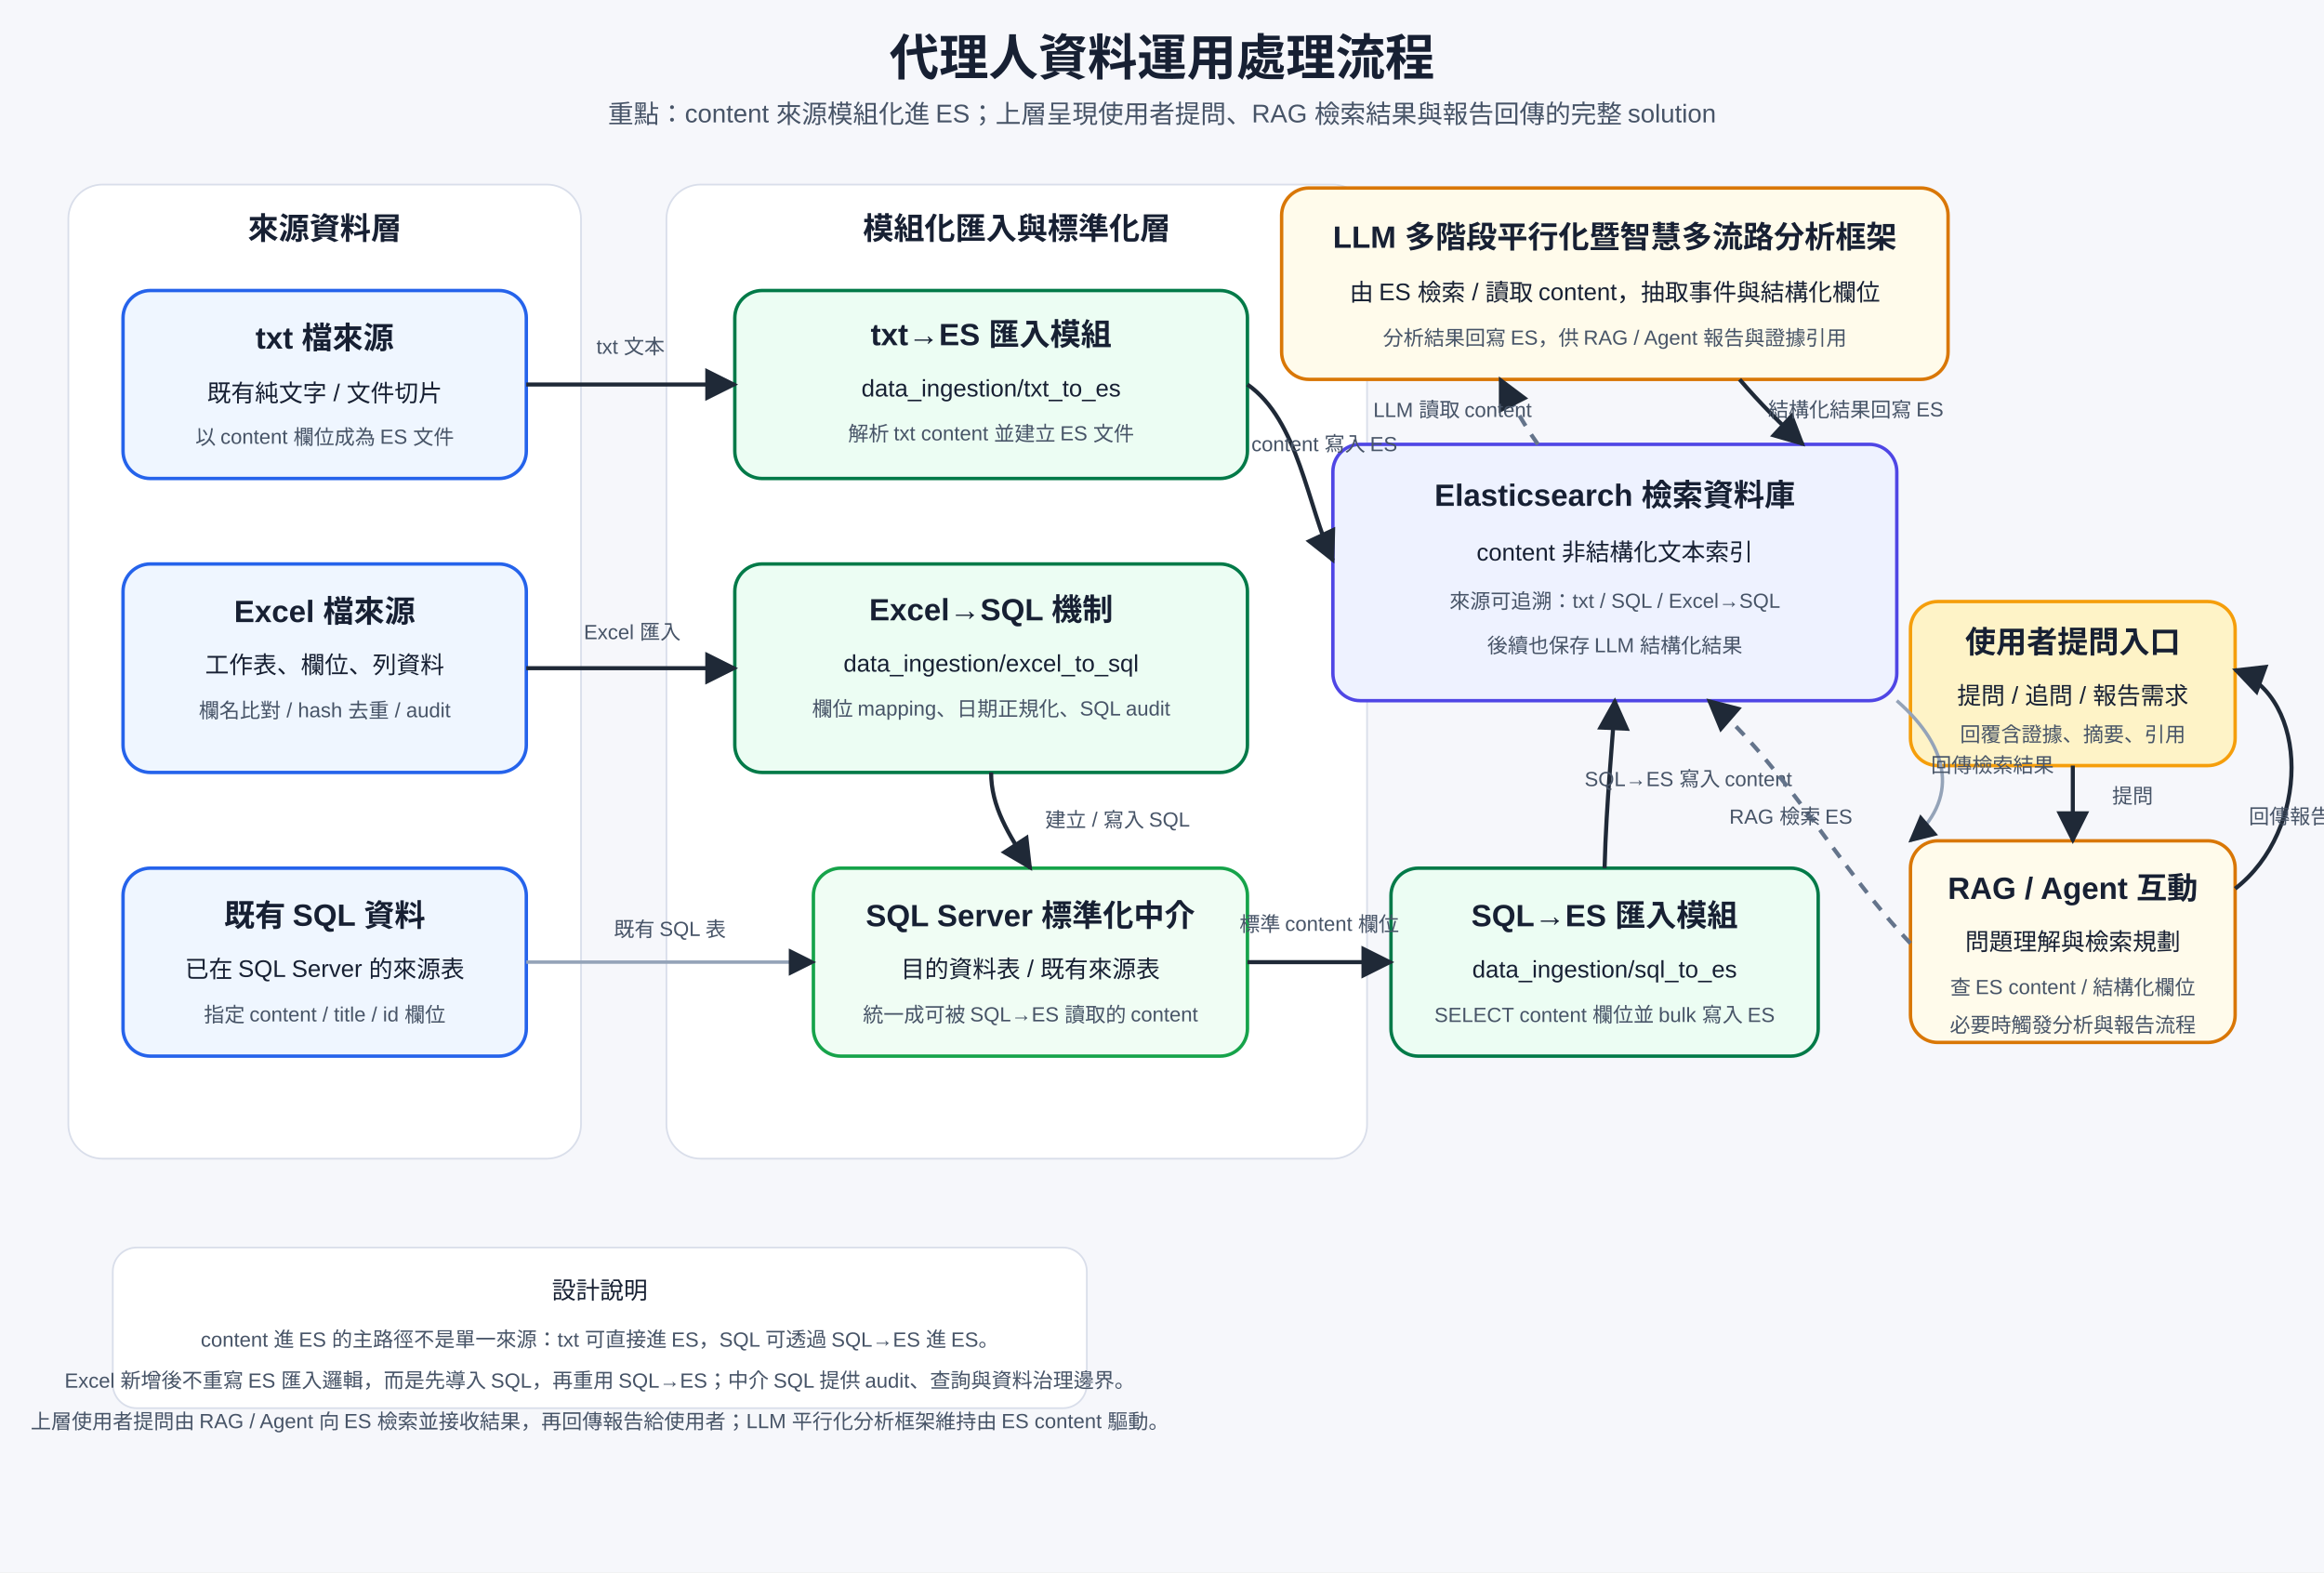
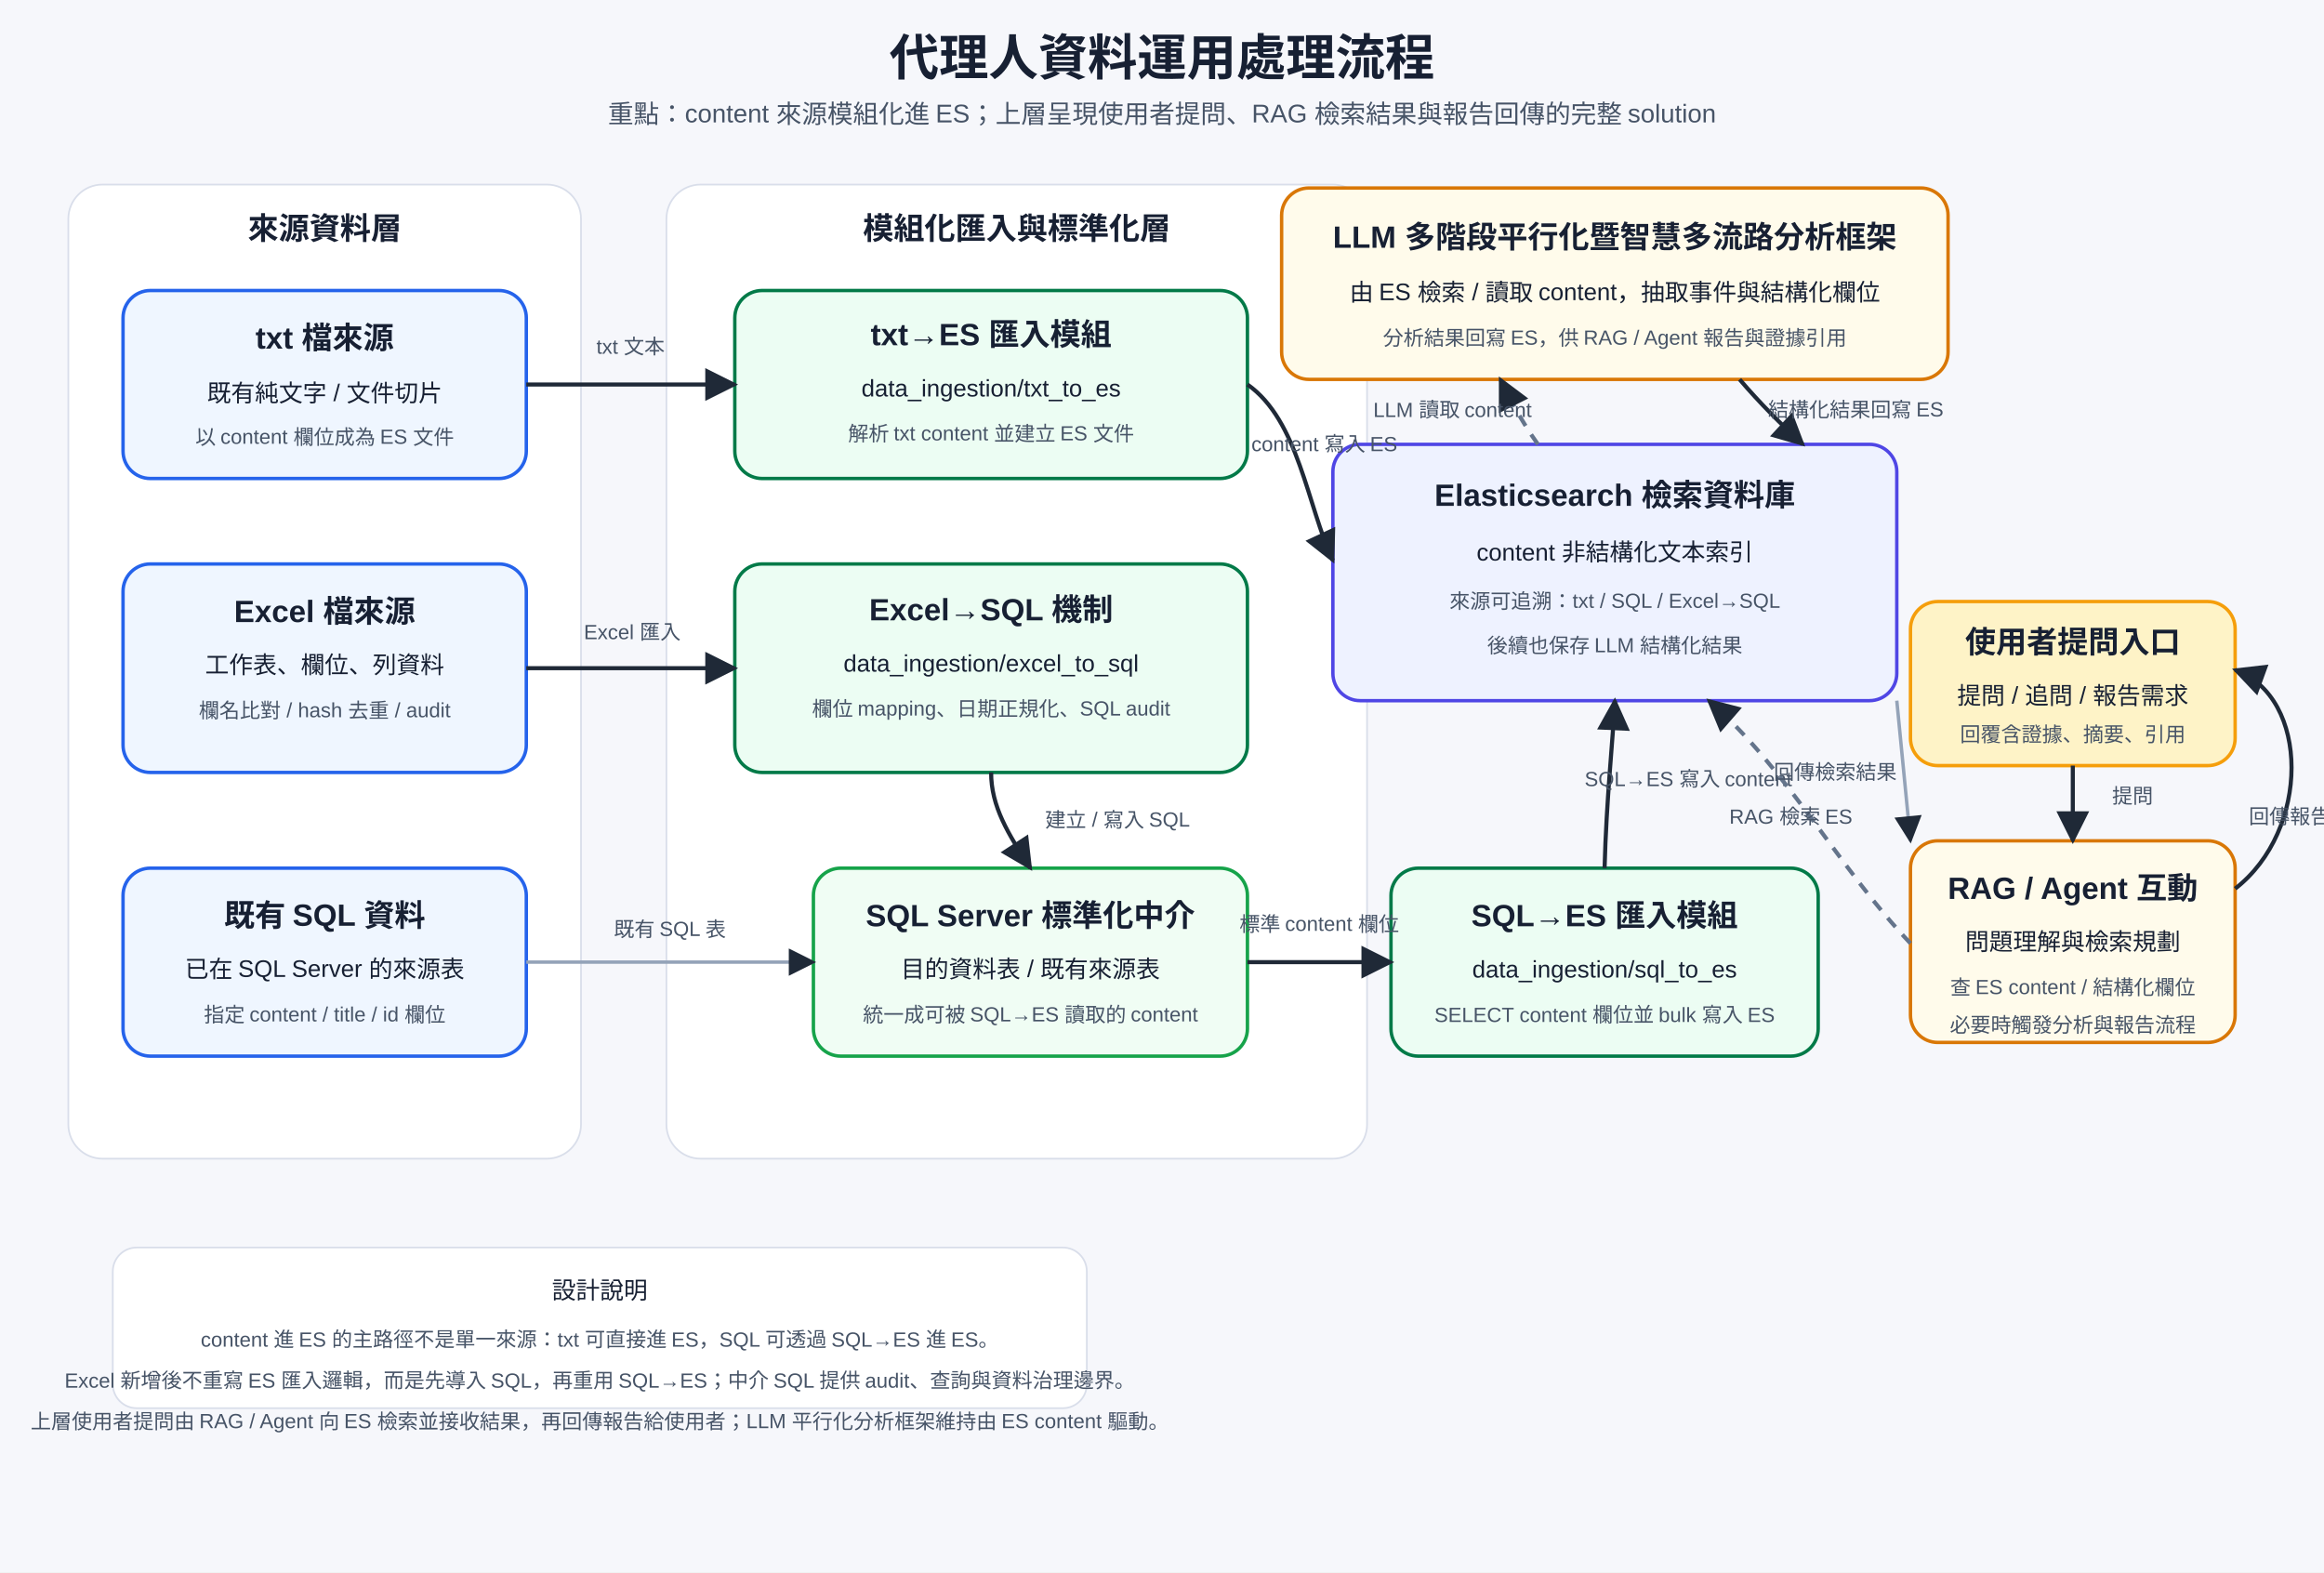
<svg xmlns="http://www.w3.org/2000/svg" width="1360" height="920" viewBox="0 0 1360 920" role="img" aria-labelledby="title desc">
  <defs>
    <marker id="arrow" viewBox="0 0 10 10" refX="9" refY="5" markerWidth="8" markerHeight="8" orient="auto-start-reverse">
      <path d="M0 0 L10 5 L0 10 z" fill="#1f2937" />
    </marker>
    <style>
      text{font-family:"Noto Sans TC","Microsoft JhengHei",Arial,sans-serif;fill:#172033}.title{font-size:29px;font-weight:800}.subtitle{font-size:15px;fill:#475467}.lane-title{font-size:18px;font-weight:800}.body{font-size:14px}.small{font-size:12px;fill:#475467}.tiny{font-size:11px;fill:#667085}.box{fill:#fff;stroke:#94a3b8;stroke-width:2;rx:16}.source{fill:#eff6ff;stroke:#2563eb}.sql{fill:#f0fdf4;stroke:#16a34a}.etl{fill:#ecfdf3;stroke:#027a48}.es{fill:#eef2ff;stroke:#4f46e5}.agent{fill:#fffbeb;stroke:#d97706}.note{fill:#fef3c7;stroke:#f59e0b}.module{fill:#ffffff;stroke:#d9deea;stroke-width:1.5;rx:12}.edge{stroke:#1f2937;stroke-width:2.4;fill:none;marker-end:url(#arrow)}.edge-dashed{stroke:#64748b;stroke-width:2.4;fill:none;stroke-dasharray:7 6;marker-end:url(#arrow)}.edge-soft{stroke:#94a3b8;stroke-width:2;fill:none;marker-end:url(#arrow)}.badge{font-size:12px;font-weight:700;fill:#0f172a}.badge-bg{fill:#e0f2fe;stroke:#0284c7;rx:10}
    </style>
  </defs>
  <rect width="1360" height="920" fill="#f6f7fb" />
  <text x="680" y="44" text-anchor="middle" class="title">代理人資料運用處理流程</text>
  <text x="680" y="72" text-anchor="middle" class="subtitle">重點：content 來源模組化進 ES；上層呈現使用者提問、RAG 檢索結果與報告回傳的完整 solution</text>
  <rect x="40" y="108" width="300" height="570" rx="20" fill="#ffffff" stroke="#d9deea" />
  <text x="190" y="140" text-anchor="middle" class="lane-title">來源資料層</text>
  <rect class="box source" x="72" y="170" width="236" height="110" />
  <text x="190" y="204" text-anchor="middle" class="lane-title">txt 檔來源</text>
  <text x="190" y="235" text-anchor="middle" class="body">既有純文字 / 文件切片</text>
  <text x="190" y="260" text-anchor="middle" class="small">以 content 欄位成為 ES 文件</text>
  <rect class="box source" x="72" y="330" width="236" height="122" />
  <text x="190" y="364" text-anchor="middle" class="lane-title">Excel 檔來源</text>
  <text x="190" y="394" text-anchor="middle" class="body">工作表、欄位、列資料</text>
  <text x="190" y="420" text-anchor="middle" class="small">欄名比對 / hash 去重 / audit</text>
  <rect class="box source" x="72" y="508" width="236" height="110" />
  <text x="190" y="542" text-anchor="middle" class="lane-title">既有 SQL 資料</text>
  <text x="190" y="572" text-anchor="middle" class="body">已在 SQL Server 的來源表</text>
  <text x="190" y="598" text-anchor="middle" class="small">指定 content / title / id 欄位</text>
  <rect x="390" y="108" width="410" height="570" rx="20" fill="#ffffff" stroke="#d9deea" />
  <text x="595" y="140" text-anchor="middle" class="lane-title">模組化匯入與標準化層</text>
  <rect class="box etl" x="430" y="170" width="300" height="110" />
  <text x="580" y="202" text-anchor="middle" class="lane-title">txt→ES 匯入模組</text>
  <text x="580" y="232" text-anchor="middle" class="body">data_ingestion/txt_to_es</text>
  <text x="580" y="258" text-anchor="middle" class="small">解析 txt content 並建立 ES 文件</text>
  <rect class="box etl" x="430" y="330" width="300" height="122" />
  <text x="580" y="363" text-anchor="middle" class="lane-title">Excel→SQL 機制</text>
  <text x="580" y="393" text-anchor="middle" class="body">data_ingestion/excel_to_sql</text>
  <text x="580" y="419" text-anchor="middle" class="small">欄位 mapping、日期正規化、SQL audit</text>
  <rect class="box sql" x="476" y="508" width="254" height="110" />
  <text x="603" y="542" text-anchor="middle" class="lane-title">SQL Server 標準化中介</text>
  <text x="603" y="572" text-anchor="middle" class="body">目的資料表 / 既有來源表</text>
  <text x="603" y="598" text-anchor="middle" class="small">統一成可被 SQL→ES 讀取的 content</text>
  <rect class="box etl" x="814" y="508" width="250" height="110" />
  <text x="939" y="542" text-anchor="middle" class="lane-title">SQL→ES 匯入模組</text>
  <text x="939" y="572" text-anchor="middle" class="body">data_ingestion/sql_to_es</text>
  <text x="939" y="598" text-anchor="middle" class="small">SELECT content 欄位並 bulk 寫入 ES</text>
  <rect class="box agent" x="750" y="110" width="390" height="112" />
  <text x="945" y="145" text-anchor="middle" class="lane-title">LLM 多階段平行化暨智慧多流路分析框架</text>
  <text x="945" y="176" text-anchor="middle" class="body">由 ES 檢索 / 讀取 content，抽取事件與結構化欄位</text>
  <text x="945" y="202" text-anchor="middle" class="small">分析結果回寫 ES，供 RAG / Agent 報告與證據引用</text>
  <rect class="box es" x="780" y="260" width="330" height="150" />
  <text x="945" y="296" text-anchor="middle" class="lane-title">Elasticsearch 檢索資料庫</text>
  <text x="945" y="328" text-anchor="middle" class="body">content 非結構化文本索引</text>
  <text x="945" y="356" text-anchor="middle" class="small">來源可追溯：txt / SQL / Excel→SQL</text>
  <text x="945" y="382" text-anchor="middle" class="small">後續也保存 LLM 結構化結果</text>
  <rect class="box note" x="1118" y="352" width="190" height="96" />
  <text x="1213" y="382" text-anchor="middle" class="lane-title">使用者提問入口</text>
  <text x="1213" y="412" text-anchor="middle" class="body">提問 / 追問 / 報告需求</text>
  <text x="1213" y="434" text-anchor="middle" class="small">回覆含證據、摘要、引用</text>
  <rect class="box agent" x="1118" y="492" width="190" height="118" />
  <text x="1213" y="526" text-anchor="middle" class="lane-title">RAG / Agent 互動</text>
  <text x="1213" y="556" text-anchor="middle" class="body">問題理解與檢索規劃</text>
  <text x="1213" y="582" text-anchor="middle" class="small">查 ES content / 結構化欄位</text>
  <text x="1213" y="604" text-anchor="middle" class="small">必要時觸發分析與報告流程</text>
  <path class="edge" d="M308 225 C350 225 388 225 430 225" />
  <text x="369" y="207" text-anchor="middle" class="small">txt 文本</text>
  <path class="edge" d="M730 225 C760 246 765 296 780 328" />
  <text x="775" y="264" text-anchor="middle" class="small">content 寫入 ES</text>
  <path class="edge" d="M308 391 C350 391 388 391 430 391" />
  <text x="370" y="374" text-anchor="middle" class="small">Excel 匯入</text>
  <path class="edge" d="M580 452 C580 472 590 488 603 508" />
  <text x="654" y="484" text-anchor="middle" class="small">建立 / 寫入 SQL</text>
  <path class="edge-soft" d="M308 563 C366 563 420 563 476 563" />
  <text x="392" y="548" text-anchor="middle" class="small">既有 SQL 表</text>
  <path class="edge" d="M730 563 C758 563 786 563 814 563" />
  <text x="772" y="545" text-anchor="middle" class="small">標準 content 欄位</text>
  <path class="edge" d="M939 508 C940 468 944 432 945 410" />
  <text x="988" y="460" text-anchor="middle" class="small">SQL→ES 寫入 content</text>
  <path class="edge-dashed" d="M900 260 C890 246 884 234 878 222" />
  <text x="850" y="244" text-anchor="middle" class="small">LLM 讀取 content</text>
  <path class="edge" d="M1018 222 C1030 236 1042 248 1055 260" />
  <text x="1086" y="244" text-anchor="middle" class="small">結構化結果回寫 ES</text>
  <path class="edge" d="M1213 448 C1213 462 1213 478 1213 492" />
  <text x="1248" y="470" text-anchor="middle" class="small">提問</text>
  <path class="edge-dashed" d="M1118 552 C1076 508 1046 450 1000 410" />
  <text x="1048" y="482" text-anchor="middle" class="small">RAG 檢索 ES</text>
-   <path class="edge-soft" d="M1110 410 C1142 438 1146 468 1118 492" />
-   <text x="1166" y="452" text-anchor="middle" class="small">回傳檢索結果</text>
+   <path class="edge-soft" d="M1110 410 L1118 492" />
+   <text x="1074" y="456" text-anchor="middle" class="small">回傳檢索結果</text>
  <path class="edge" d="M1308 520 C1352 486 1352 408 1308 392" />
  <text x="1340" y="482" text-anchor="middle" class="small">回傳報告</text>
  <rect x="66" y="730" width="570" height="94" rx="14" fill="#ffffff" stroke="#d9deea" />
  <text x="351" y="760" text-anchor="middle" class="body">設計說明</text>
  <text x="351" y="788" text-anchor="middle" class="small">content 進 ES 的主路徑不是單一來源：txt 可直接進 ES，SQL 可透過 SQL→ES 進 ES。</text>
  <text x="351" y="812" text-anchor="middle" class="small">Excel 新增後不重寫 ES 匯入邏輯，而是先導入 SQL，再重用 SQL→ES；中介 SQL 提供 audit、查詢與資料治理邊界。</text>
  <text x="351" y="836" text-anchor="middle" class="small">上層使用者提問由 RAG / Agent 向 ES 檢索並接收結果，再回傳報告給使用者；LLM 平行化分析框架維持由 ES content 驅動。</text>
</svg>
